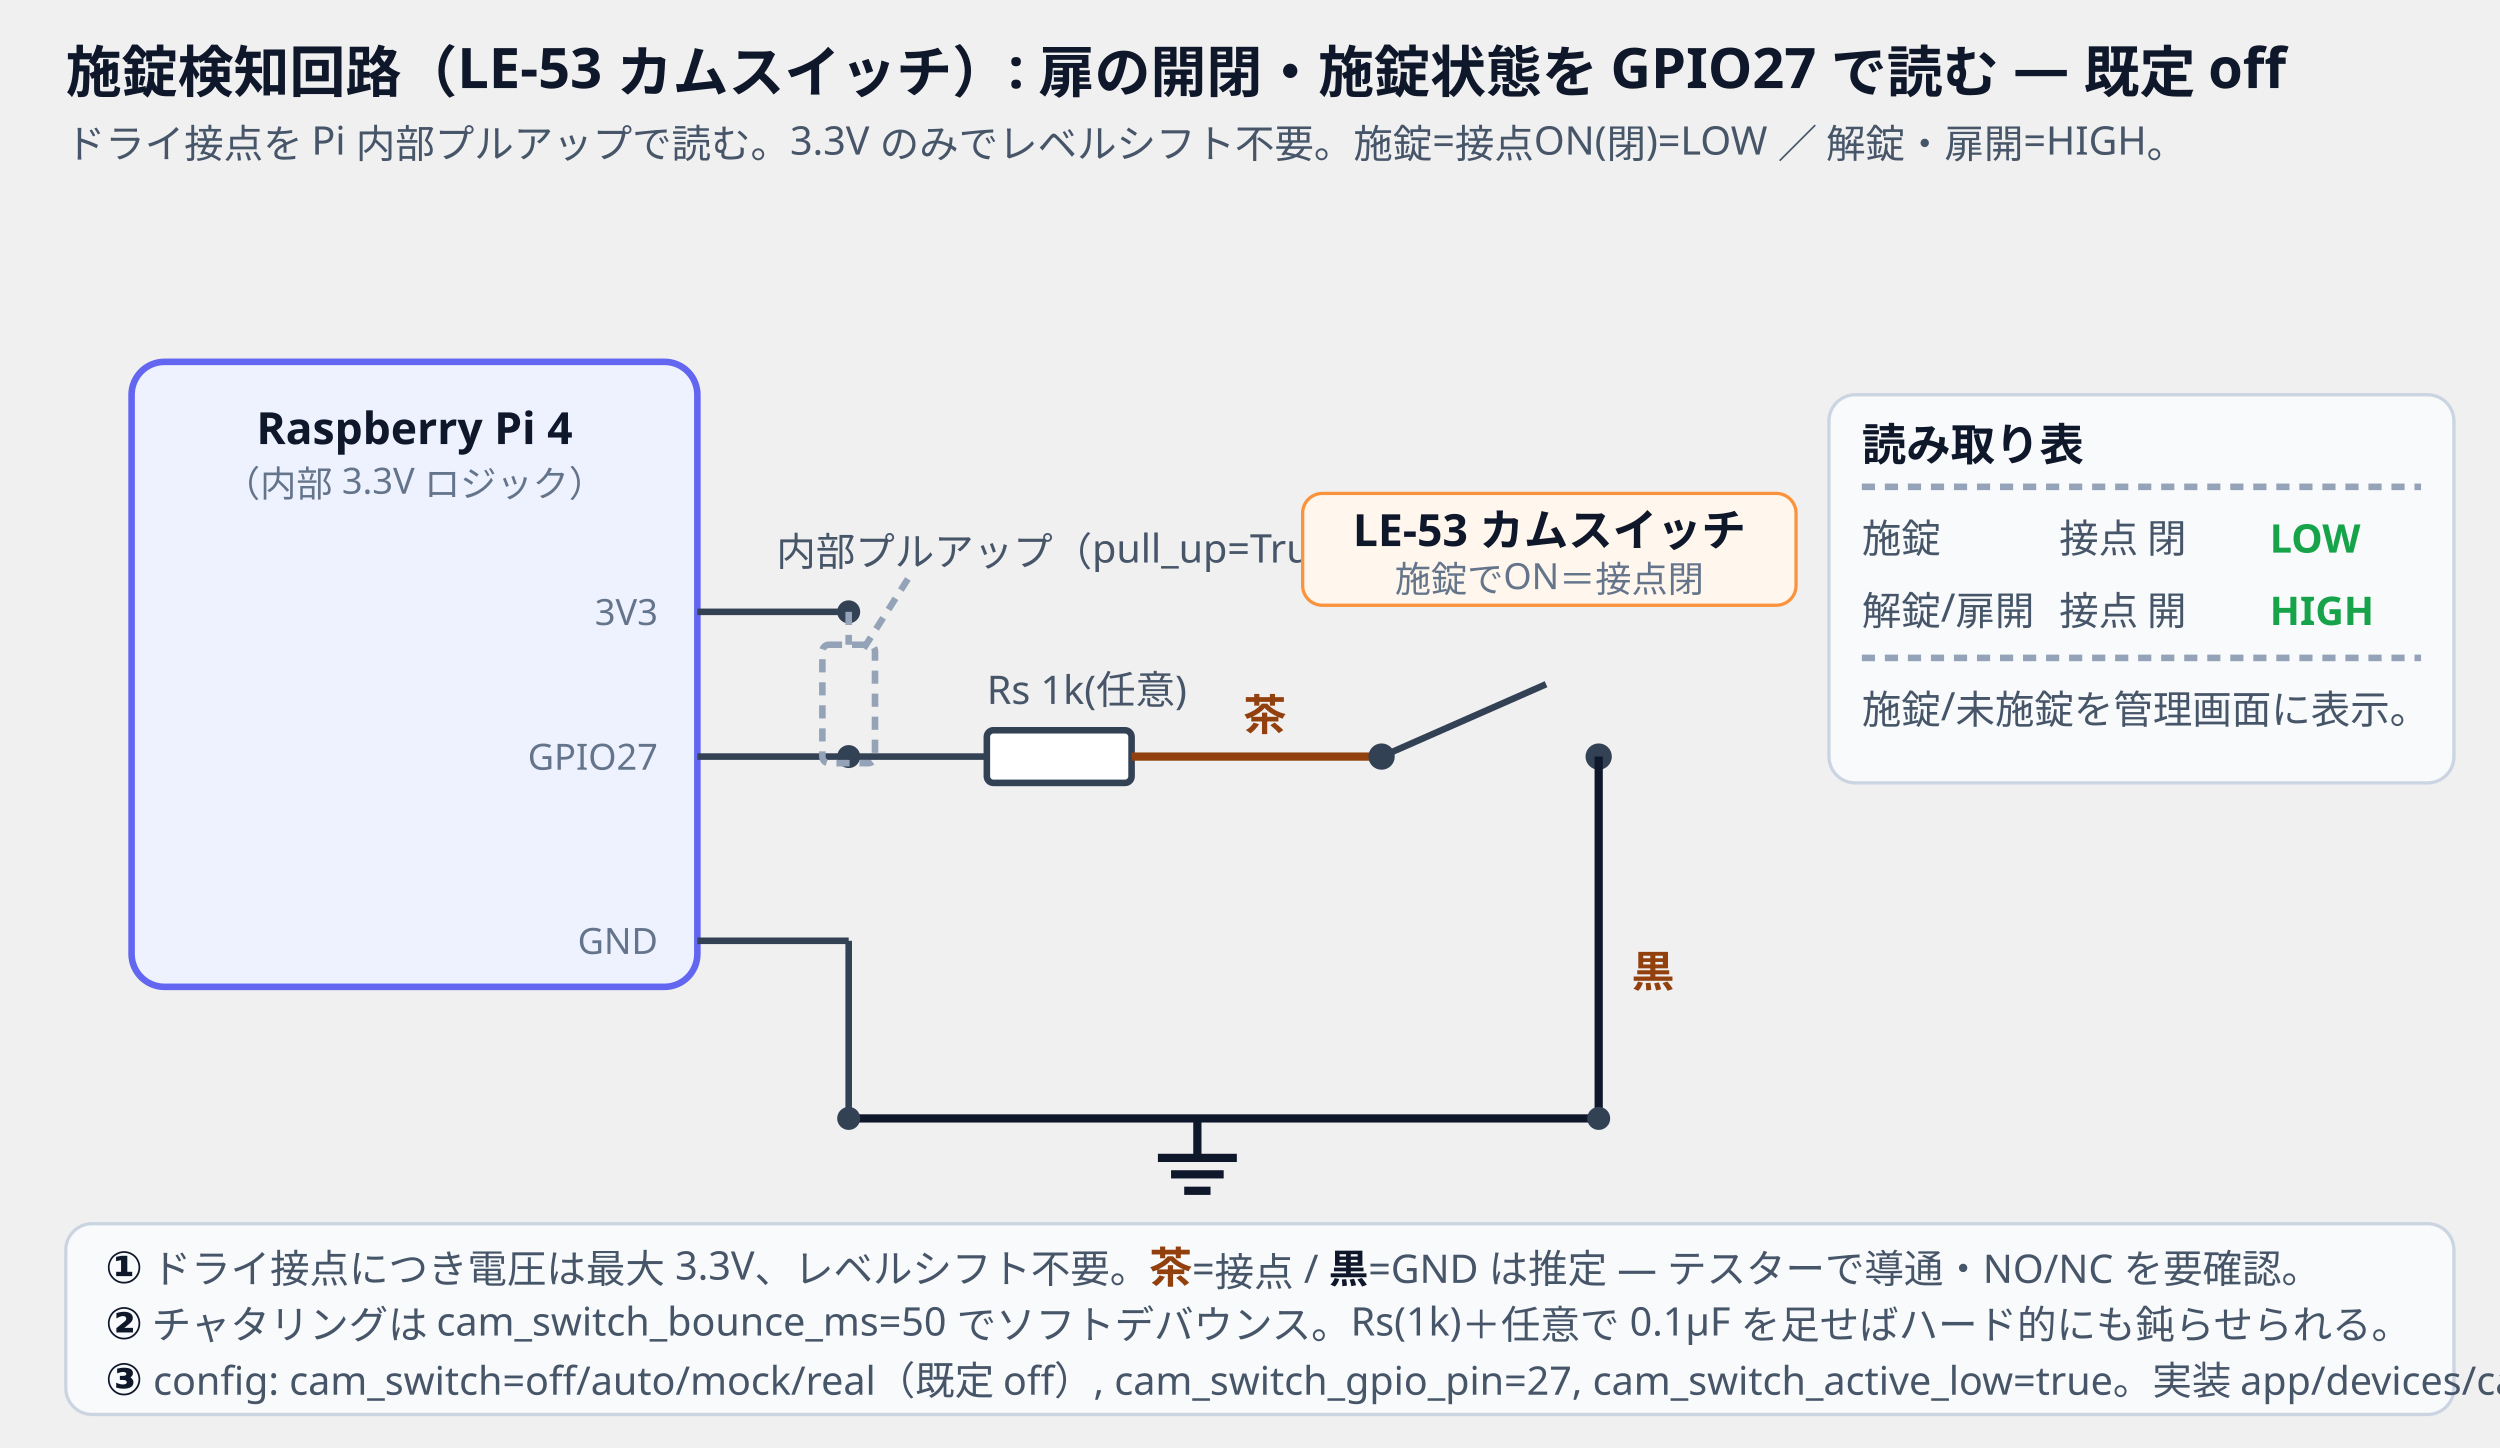
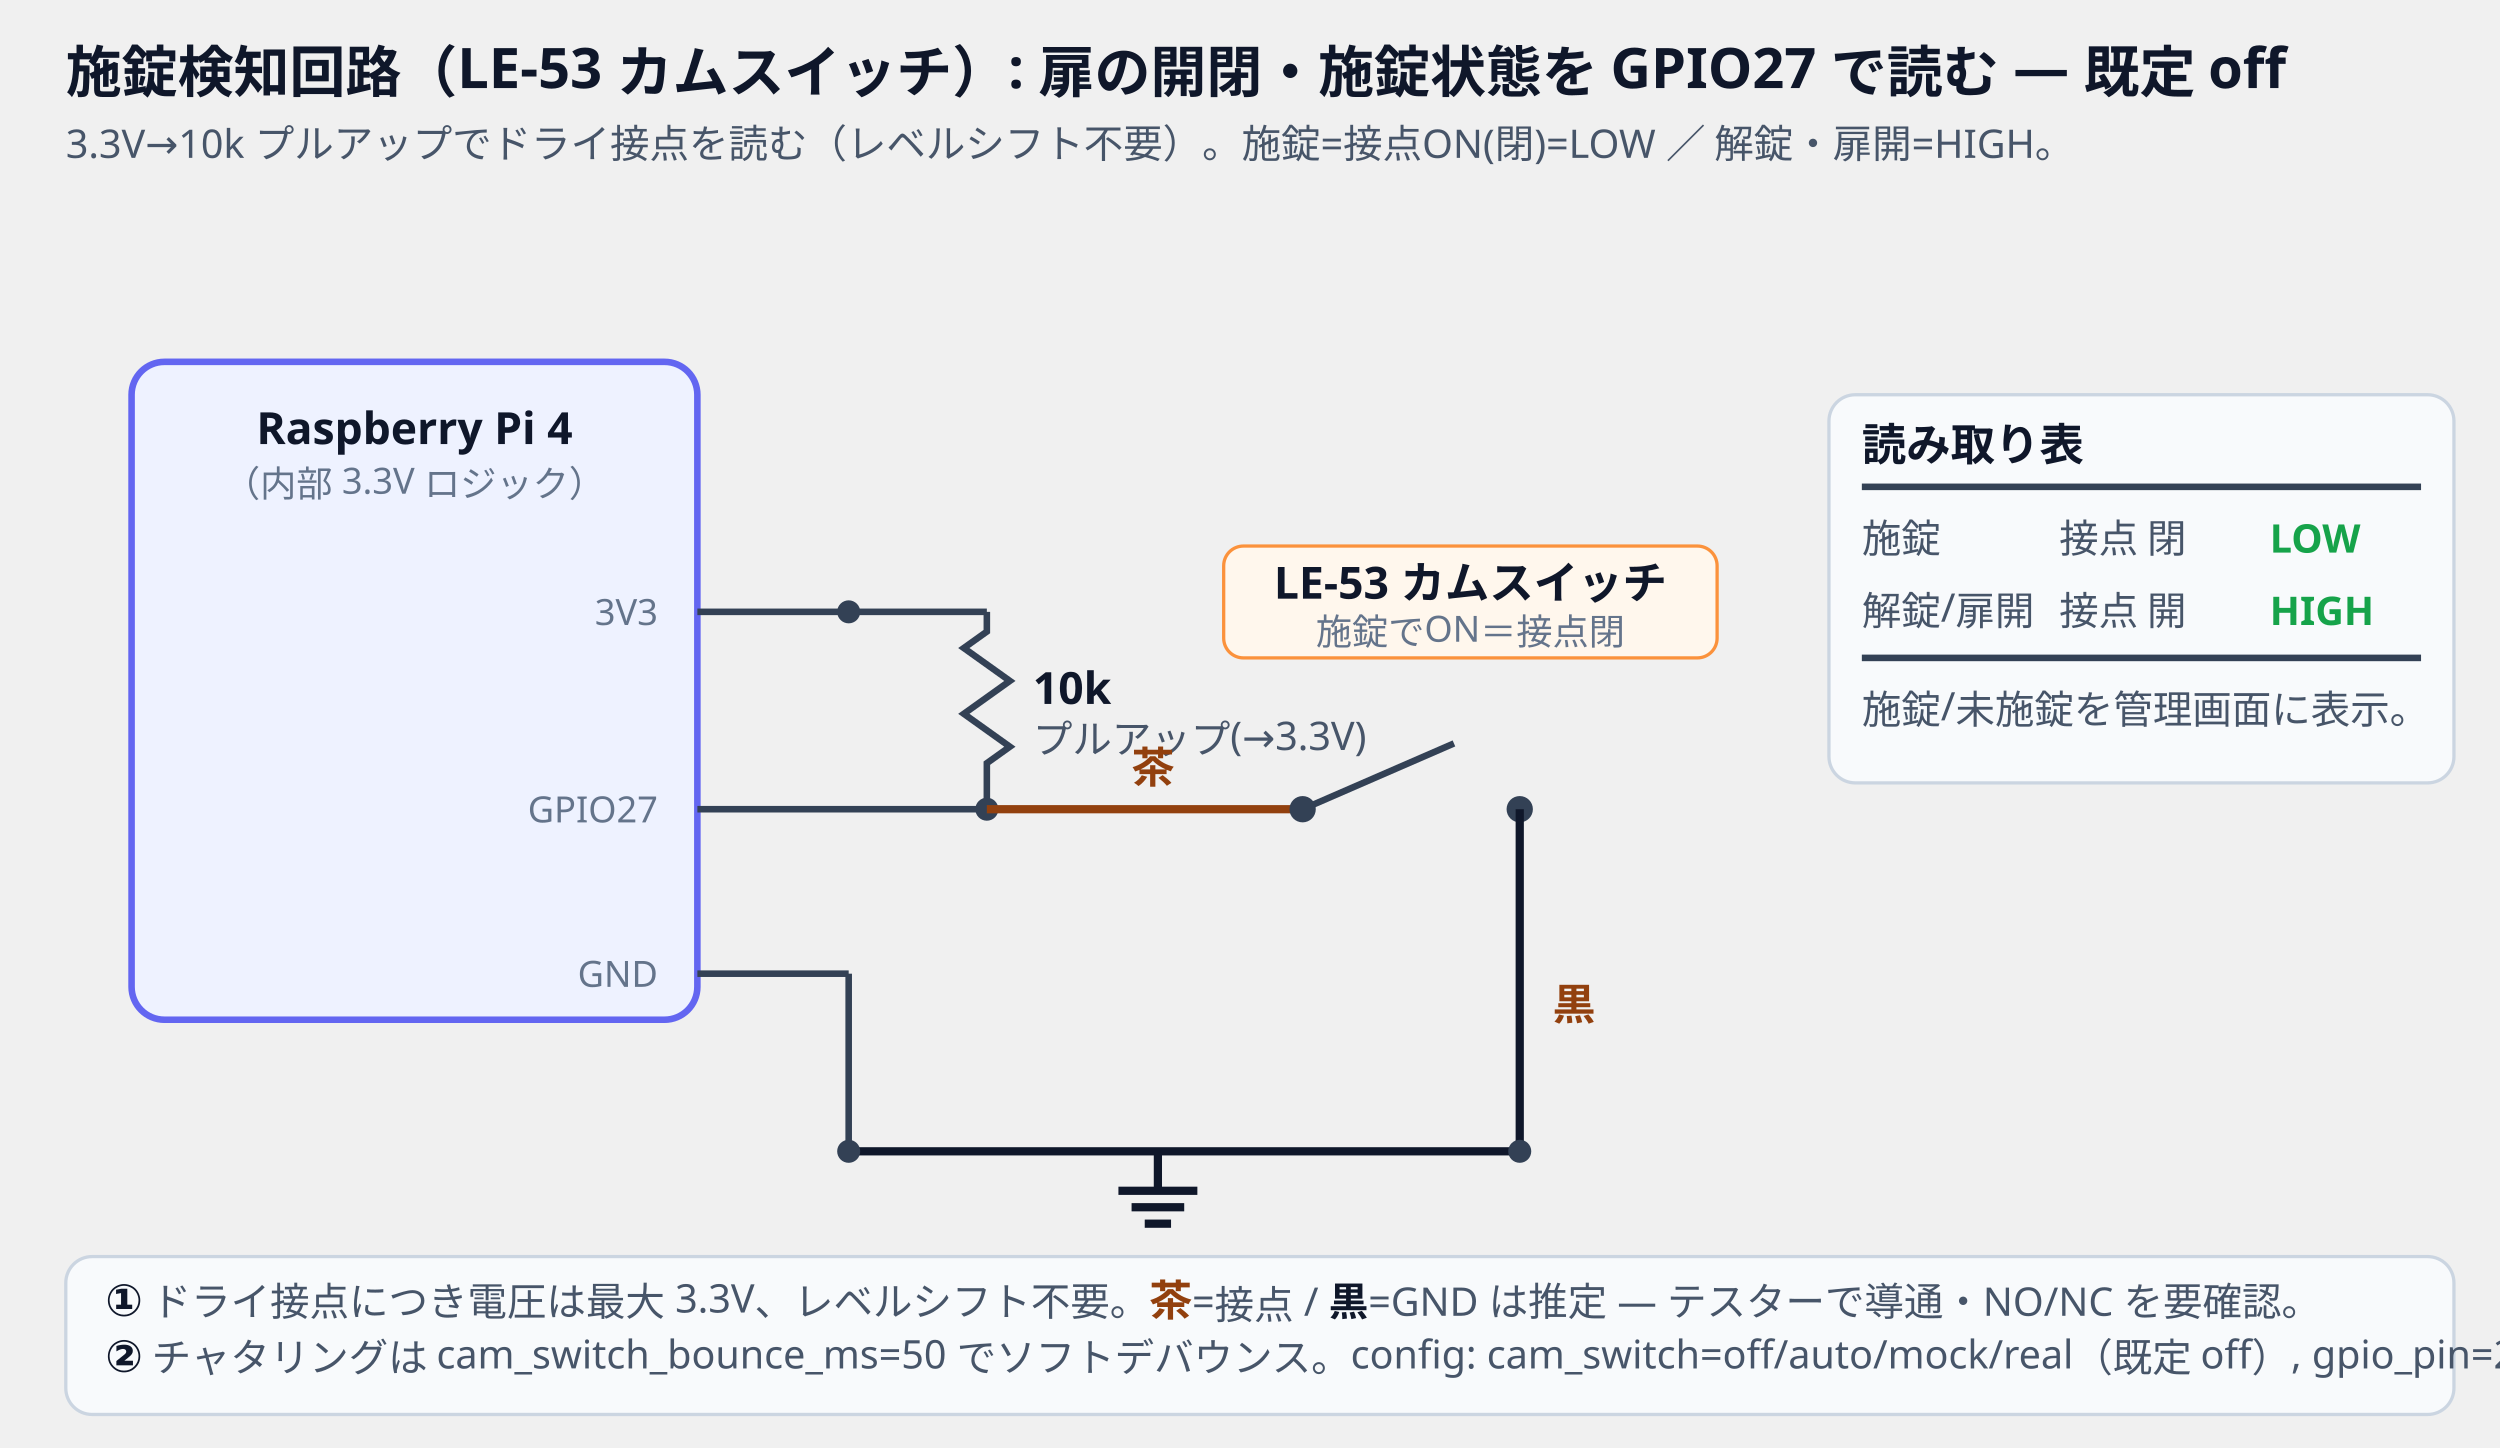
<svg xmlns="http://www.w3.org/2000/svg" viewBox="0 0 760 440" font-family="system-ui,'Segoe UI',sans-serif">
  <style>
    .wire{stroke:#334155;stroke-width:2;fill:none}
+     .rail{stroke:#ef4444;stroke-width:2.5;fill:none}
    .brown{stroke:#92400e;stroke-width:2.5;fill:none}
    .black{stroke:#0f172a;stroke-width:2.5;fill:none}
    .gnd{stroke:#0f172a;stroke-width:2.5;fill:none}
-     .comp{stroke:#334155;stroke-width:2;fill:#ffffff}
-     .dash{stroke:#94a3b8;stroke-width:2;fill:none;stroke-dasharray:4 3}
+     .comp{stroke:#334155;stroke-width:2;fill:none}
    .chip{fill:#eef2ff;stroke:#6366f1;stroke-width:2}
    .node{fill:#334155}
    .lbl{font-size:13.5px;font-weight:600;fill:#0f172a}
    .val{font-size:12.5px;font-weight:700;fill:#2563eb}
    .note{font-size:12px;fill:#475569}
    .vcall{font-size:12px;font-weight:700;fill:#16a34a}
    .title{font-size:17px;font-weight:700;fill:#0f172a}
    .pin{font-size:11px;fill:#64748b}
    .brn{fill:#92400e;font-size:13px;font-weight:700}
  </style>
  <text x="20" y="28" class="title">施錠検知回路（LE-53 カムスイッチ）: 扉の開閉・施錠状態を GPIO27 で読む ― 既定 off</text>
-   <text x="20" y="48" class="note">ドライ接点を Pi 内部プルアップで読む。3.3V のみでレベルシフト不要。施錠=接点ON(閉)=LOW ／ 解錠・扉開=HIGH。</text>
-   <rect x="40" y="110" width="172" height="190" rx="10" class="chip" />
+   <text x="20" y="48" class="note">3.3V→10k プルアップでドライ接点を読む（レベルシフト不要）。施錠=接点ON(閉)=LOW ／ 解錠・扉開=HIGH。</text>
+   <rect x="40" y="110" width="172" height="200" rx="10" class="chip" />
  <text x="126" y="135" class="lbl" text-anchor="middle" font-weight="700">Raspberry Pi 4</text>
  <text x="126" y="151" class="pin" text-anchor="middle">（内部 3.3V ロジック）</text>
  <text x="200" y="190" class="pin" text-anchor="end">3V3</text>
  <line x1="212" y1="186" x2="258" y2="186" class="wire" />
  <circle cx="258" cy="186" r="3.5" class="node" />
-   <text x="200" y="234" class="pin" text-anchor="end">GPIO27</text>
-   <line x1="212" y1="230" x2="258" y2="230" class="wire" />
-   <circle cx="258" cy="230" r="3.5" class="node" />
-   <text x="200" y="290" class="pin" text-anchor="end">GND</text>
-   <line x1="212" y1="286" x2="258" y2="286" class="wire" />
-   <line x1="258" y1="186" x2="258" y2="196" class="dash" />
-   <rect x="250" y="196" width="16" height="36" rx="2" class="dash" fill="#f8fafc" />
-   <text x="236" y="172" class="note">内部プルアップ（pull_up=True）</text>
-   <line x1="276" y1="176" x2="262" y2="198" class="dash" />
-   <line x1="258" y1="230" x2="300" y2="230" class="wire" />
-   <rect x="300" y="222" width="44" height="16" rx="2" class="comp" />
-   <text x="300" y="214" class="note">Rs 1k(任意)</text>
-   <line x1="344" y1="230" x2="420" y2="230" class="brown" />
-   <text x="378" y="222" class="brn">茶</text>
-   <circle cx="420" cy="230" r="4" class="node" />
-   <line x1="420" y1="230" x2="470" y2="208" class="wire" />
-   <circle cx="486" cy="230" r="4" class="node" />
-   <rect x="396" y="150" width="150" height="34" rx="6" fill="#fff7ed" stroke="#fb923c" />
-   <text x="471" y="166" class="lbl" text-anchor="middle">LE-53 カムスイッチ</text>
-   <text x="471" y="180" class="pin" text-anchor="middle">施錠でON＝接点閉</text>
-   <line x1="486" y1="230" x2="486" y2="340" class="black" />
-   <text x="496" y="300" class="brn" fill="#0f172a">黒</text>
-   <line x1="258" y1="286" x2="258" y2="340" class="wire" />
-   <line x1="258" y1="340" x2="486" y2="340" class="gnd" />
-   <circle cx="258" cy="340" r="3.5" class="node" />
-   <circle cx="486" cy="340" r="3.5" class="node" />
-   <line x1="364" y1="340" x2="364" y2="352" class="gnd" />
-   <line x1="352" y1="352" x2="376" y2="352" class="gnd" />
-   <line x1="356" y1="357" x2="372" y2="357" class="gnd" />
-   <line x1="360" y1="362" x2="368" y2="362" class="gnd" />
+   <text x="200" y="250" class="pin" text-anchor="end">GPIO27</text>
+   <line x1="212" y1="246" x2="300" y2="246" class="wire" />
+   <circle cx="300" cy="246" r="3.5" class="node" />
+   <text x="200" y="300" class="pin" text-anchor="end">GND</text>
+   <line x1="212" y1="296" x2="258" y2="296" class="wire" />
+   <line x1="258" y1="186" x2="300" y2="186" class="wire" />
+   <polyline points="300,186 300,192 293,197 307,207 293,217 307,227 300,232 300,246" class="comp" />
+   <text x="314" y="214" class="lbl">10k</text>
+   <text x="314" y="229" class="note">プルアップ(→3.3V)</text>
+   <line x1="300" y1="246" x2="396" y2="246" class="brown" />
+   <text x="344" y="238" class="brn">茶</text>
+   <circle cx="396" cy="246" r="4" class="node" />
+   <line x1="396" y1="246" x2="442" y2="226" class="comp" />
+   <circle cx="462" cy="246" r="4" class="node" />
+   <rect x="372" y="166" width="150" height="34" rx="6" fill="#fff7ed" stroke="#fb923c" />
+   <text x="447" y="182" class="lbl" text-anchor="middle">LE-53 カムスイッチ</text>
+   <text x="447" y="196" class="pin" text-anchor="middle">施錠でON＝接点閉</text>
+   <line x1="462" y1="246" x2="462" y2="350" class="black" />
+   <text x="472" y="310" class="brn" fill="#0f172a">黒</text>
+   <line x1="258" y1="296" x2="258" y2="350" class="wire" />
+   <line x1="258" y1="350" x2="462" y2="350" class="gnd" />
+   <circle cx="258" cy="350" r="3.5" class="node" />
+   <circle cx="462" cy="350" r="3.5" class="node" />
+   <line x1="352" y1="350" x2="352" y2="362" class="gnd" />
+   <line x1="340" y1="362" x2="364" y2="362" class="gnd" />
+   <line x1="344" y1="367" x2="360" y2="367" class="gnd" />
+   <line x1="348" y1="372" x2="356" y2="372" class="gnd" />
  <rect x="556" y="120" width="190" height="118" rx="8" fill="#f8fafc" stroke="#cbd5e1" />
  <text x="566" y="140" class="lbl">読み取り表</text>
-   <line x1="566" y1="148" x2="736" y2="148" class="dash" />
+   <line x1="566" y1="148" x2="736" y2="148" class="comp" />
  <text x="566" y="168" class="note">施錠</text>
  <text x="626" y="168" class="note">接点 閉</text>
  <text x="690" y="168" class="vcall">LOW</text>
  <text x="566" y="190" class="note">解錠/扉開</text>
  <text x="626" y="190" class="note">接点 開</text>
  <text x="690" y="190" class="vcall">HIGH</text>
-   <line x1="566" y1="200" x2="736" y2="200" class="dash" />
+   <line x1="566" y1="200" x2="736" y2="200" class="comp" />
  <text x="566" y="220" class="note">施錠/未施錠を管理画面に表示。</text>
-   <rect x="20" y="372" width="726" height="58" rx="8" fill="#f8fafc" stroke="#cbd5e1" />
-   <text x="32" y="390" class="note">
+   <rect x="20" y="382" width="726" height="48" rx="8" fill="#f8fafc" stroke="#cbd5e1" />
+   <text x="32" y="400" class="note">
    <tspan class="lbl">①</tspan> ドライ接点につき電圧は最大 3.3V、レベルシフト不要。<tspan class="brn">茶</tspan>=接点 / <tspan fill="#0f172a" font-weight="700">黒</tspan>=GND は推定 ― テスターで導通・NO/NC を要確認。</text>
-   <text x="32" y="407" class="note">
-     <tspan class="lbl">②</tspan> チャタリングは cam_switch_bounce_ms=50 でソフトデバウンス。Rs(1k)＋任意で 0.1µF を足せばハード的にも鈍らせられる。</text>
-   <text x="32" y="424" class="note">
-     <tspan class="lbl">③</tspan> config: cam_switch=off/auto/mock/real（既定 off）, cam_switch_gpio_pin=27, cam_switch_active_low=true。実装 app/devices/cam_switch.py。</text>
+   <text x="32" y="417" class="note">
+     <tspan class="lbl">②</tspan> チャタリングは cam_switch_bounce_ms=50 でソフトデバウンス。config: cam_switch=off/auto/mock/real（既定 off）, gpio_pin=27, active_low=true。実装 app/devices/cam_switch.py。</text>
</svg>
